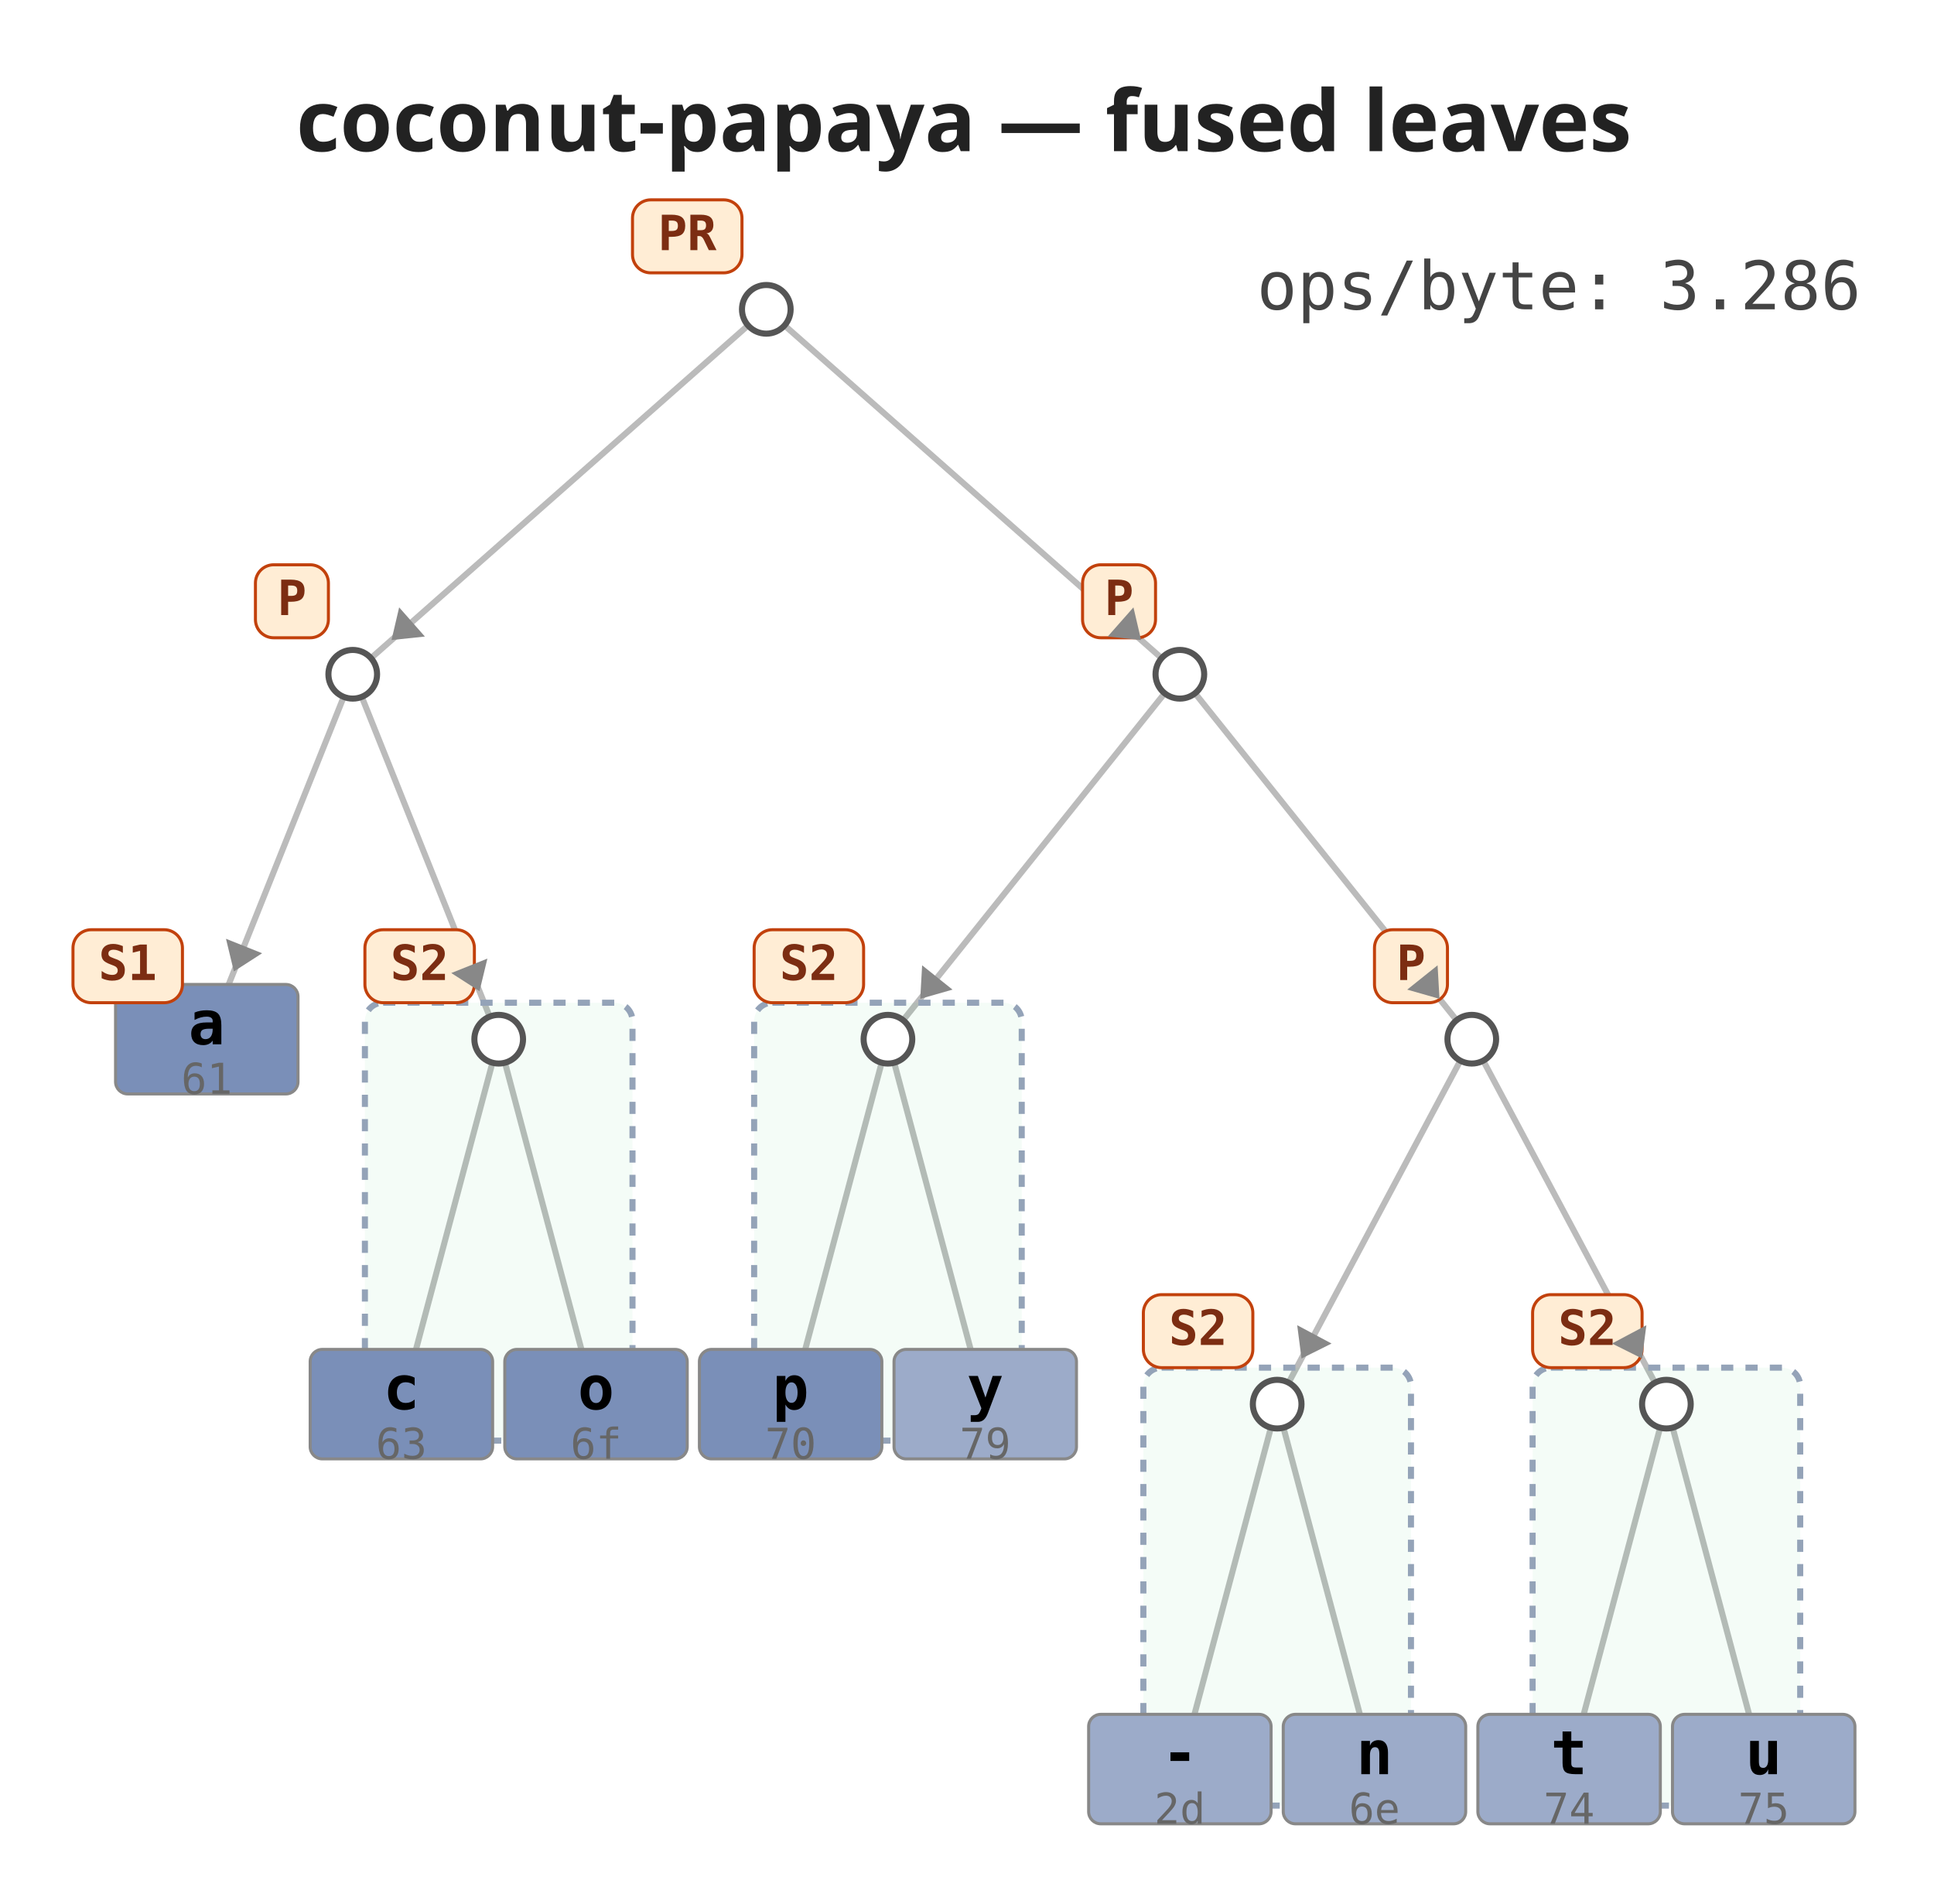
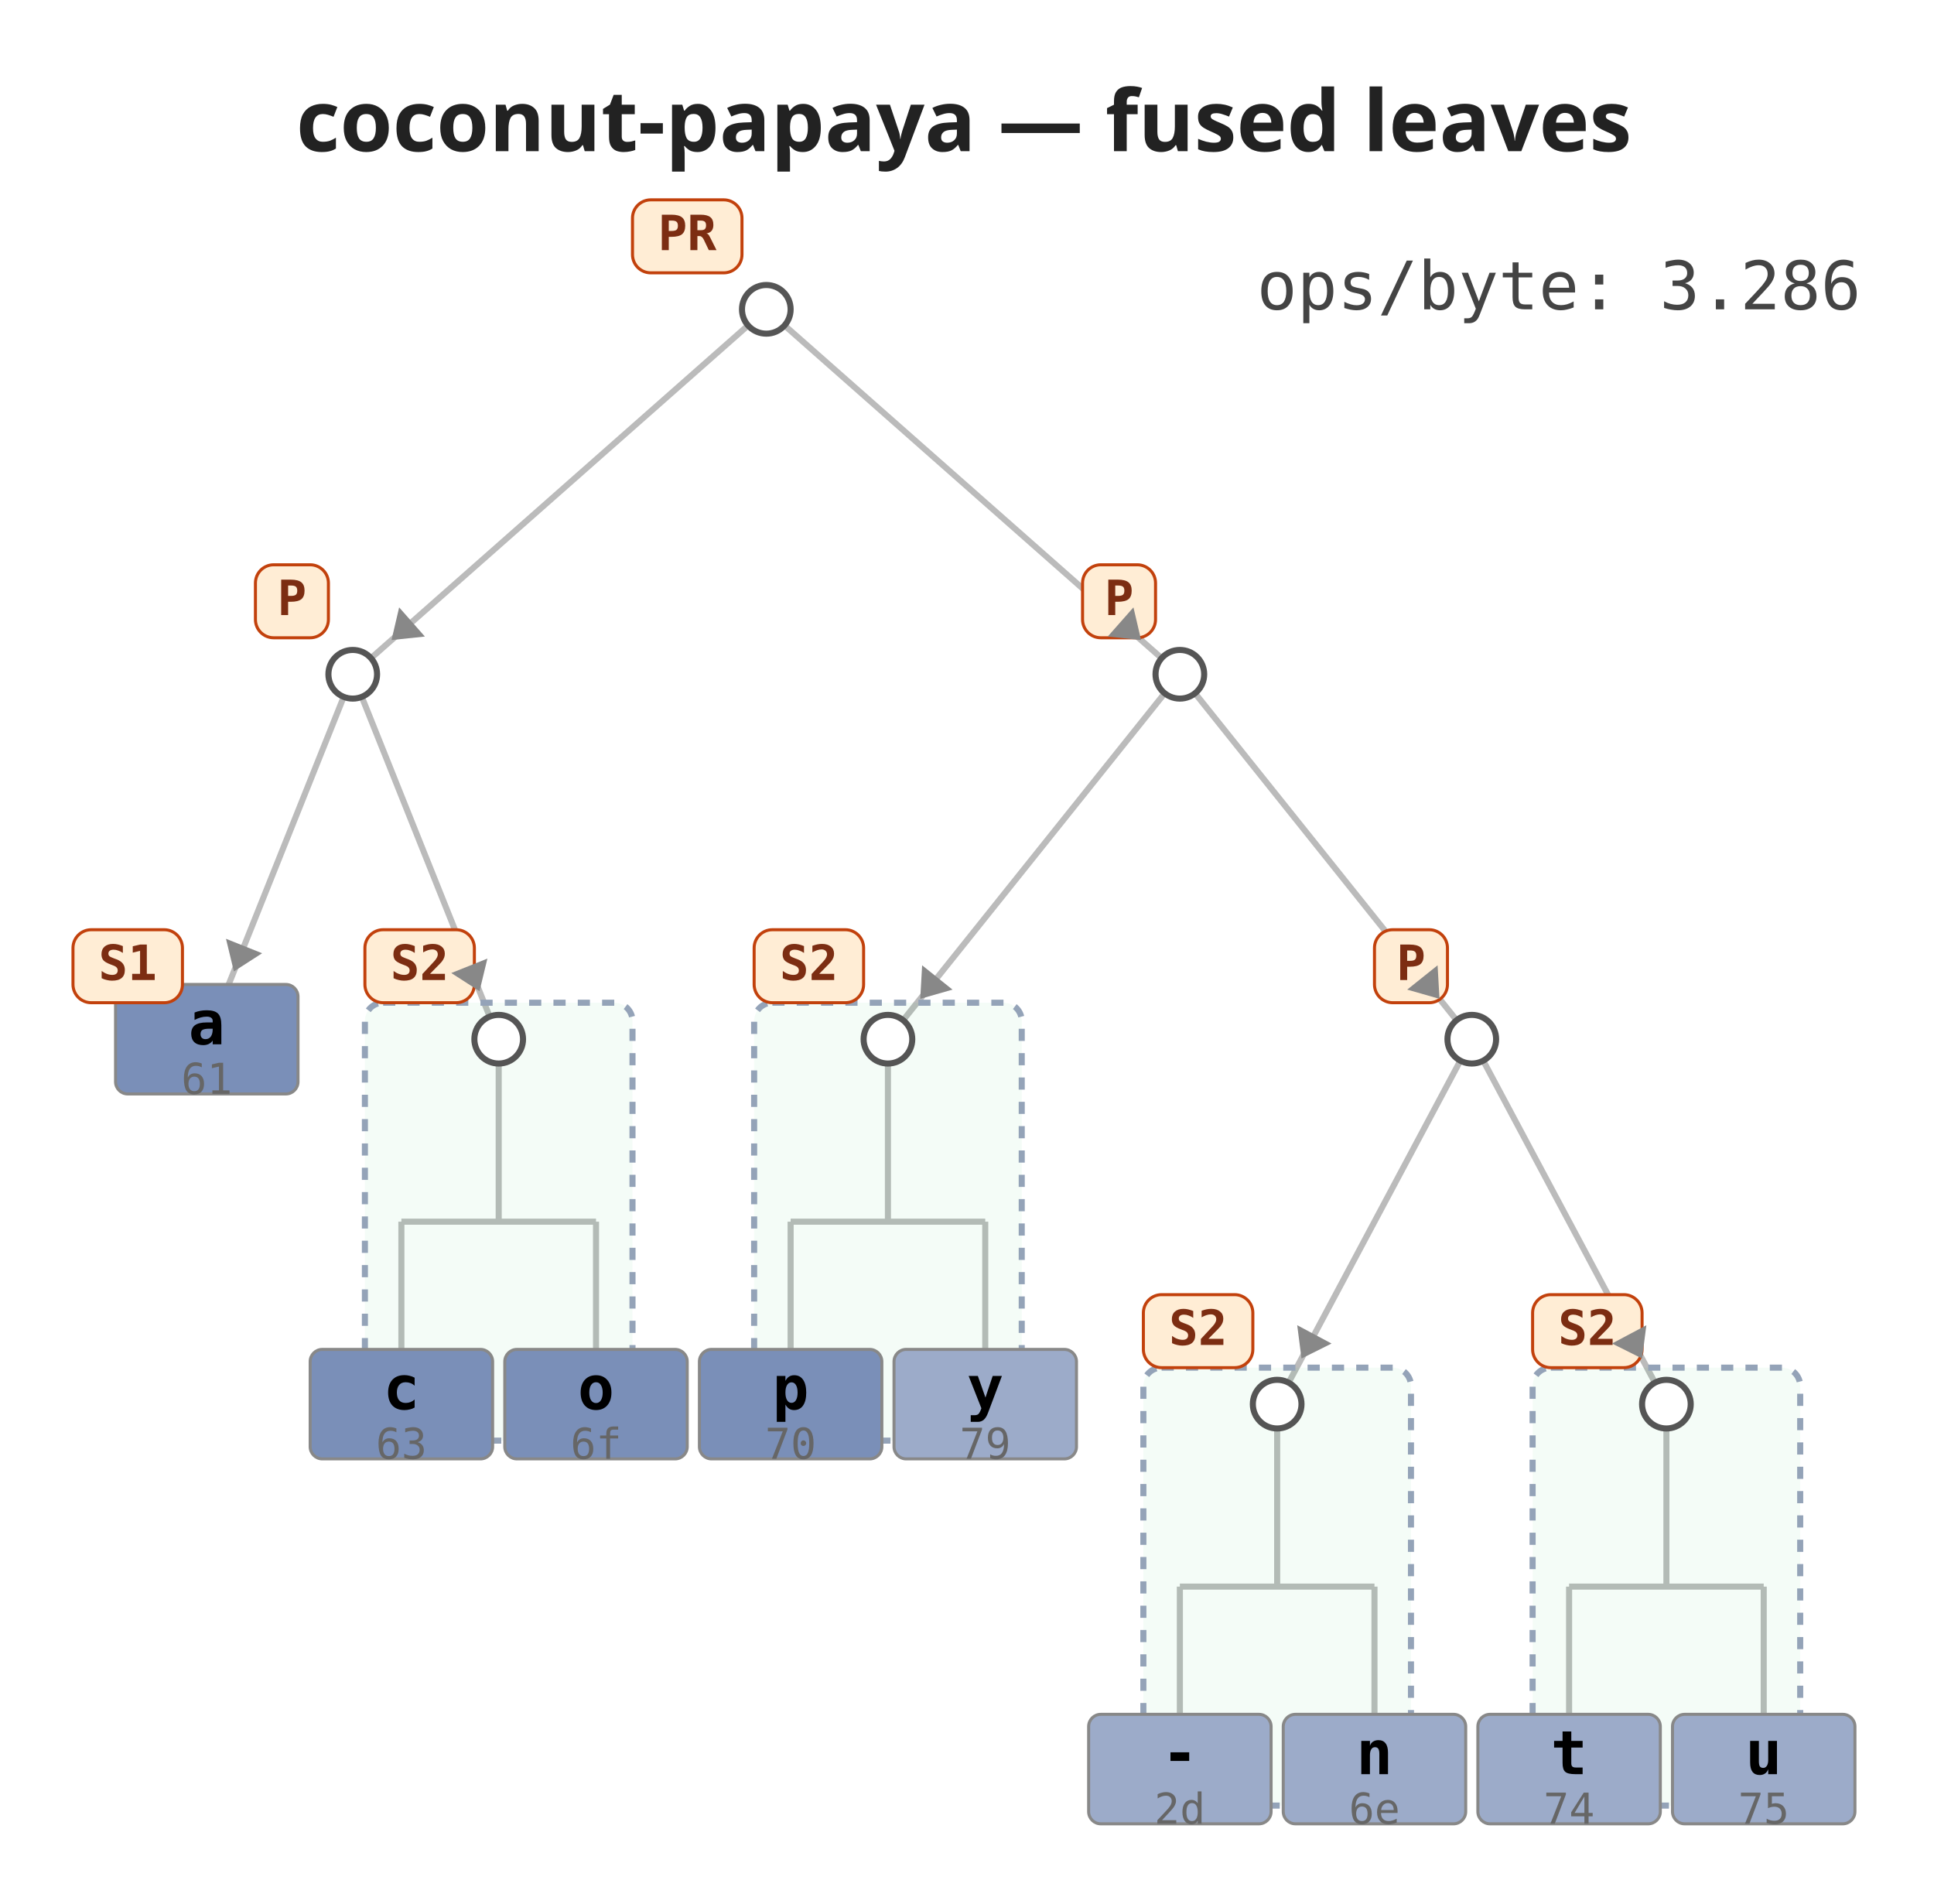
<svg xmlns="http://www.w3.org/2000/svg" id="tree-svg" width="318" height="313" viewBox="-4 -20.857 318 313">
  <style>#tree-svg { display: block; cursor: grab; }
#tree-svg:active { cursor: grabbing; }
#tree-svg .link { fill: none; stroke: rgb(187, 187, 187); stroke-width: 1px; }
#tree-svg .node-leaf rect { stroke: rgb(136, 136, 136); stroke-width: 0.5px; }
#tree-svg .node-internal circle { fill: rgb(255, 255, 255); stroke: rgb(85, 85, 85); stroke-width: 1px; }
#tree-svg .node-leaf text { font: 9px monospace; text-anchor: middle; dominant-baseline: middle; pointer-events: none; }
#tree-svg .node-leaf .leaf-char { font-size: 10px; font-weight: 600; }
#tree-svg .node-leaf .leaf-freq { font-size: 7px; fill: rgb(102, 102, 102); }
#tree-svg .flat-box { fill: rgb(34, 197, 94); stroke: rgb(217, 119, 6); stroke-dasharray: 3, 2; stroke-width: 1.5px; pointer-events: none; }
#tree-svg .pair-box { fill: rgb(34, 197, 94); stroke: rgb(148, 163, 184); stroke-dasharray: 2, 2; stroke-width: 1px; pointer-events: none; }
#tree-svg .flat-label { font: 600 10px monospace; fill: rgb(180, 83, 9); pointer-events: none; }
#tree-svg .pair-label { font: 9px monospace; fill: rgb(100, 116, 139); pointer-events: none; }
#tree-svg .skew-bar { stroke: rgb(68, 68, 68); stroke-width: 0.3px; }
#tree-svg .prim-bubble rect { fill: rgb(255, 237, 213); stroke: rgb(194, 65, 12); stroke-width: 0.5px; }
#tree-svg .prim-bubble text { font: 600 8px monospace; fill: rgb(124, 45, 18); text-anchor: middle; dominant-baseline: middle; pointer-events: none; }</style>
  <g>
    <path class="link" d="M122,30L54,90" />
    <path class="link" d="M122,30L190,90" />
    <path class="link" d="M54,90L30,150" />
    <path class="link" d="M54,90L78,150" />
    <path class="link" d="M190,90L142,150" />
    <path class="link" d="M190,90L238,150" />
-     <path class="link" d="M78,150L62,210" />
-     <path class="link" d="M78,150L94,210" />
-     <path class="link" d="M142,150L126,210" />
-     <path class="link" d="M142,150L158,210" />
    <path class="link" d="M238,150L206,210" />
    <path class="link" d="M238,150L270,210" />
-     <path class="link" d="M206,210L190,270" />
-     <path class="link" d="M206,210L222,270" />
-     <path class="link" d="M270,210L254,270" />
-     <path class="link" d="M270,210L286,270" />
+     <g class="fork">
+       <path class="link" d="M78,150L78,180" />
+       <path class="link" d="M62,180L94,180" />
+       <path class="link" d="M62,180L62,210" />
+       <path class="link" d="M94,180L94,210" />
+     </g>
+     <g class="fork">
+       <path class="link" d="M142,150L142,180" />
+       <path class="link" d="M126,180L158,180" />
+       <path class="link" d="M126,180L126,210" />
+       <path class="link" d="M158,180L158,210" />
+     </g>
+     <g class="fork">
+       <path class="link" d="M206,210L206,240" />
+       <path class="link" d="M190,240L222,240" />
+       <path class="link" d="M190,240L190,270" />
+       <path class="link" d="M222,240L222,270" />
+     </g>
+     <g class="fork">
+       <path class="link" d="M270,210L270,240" />
+       <path class="link" d="M254,240L286,240" />
+       <path class="link" d="M254,240L254,270" />
+       <path class="link" d="M286,240L286,270" />
+     </g>
    <rect class="pair-box" x="56" y="144" width="44" height="72" rx="3" fill-opacity="0.05" />
    <rect class="pair-box" x="120" y="144" width="44" height="72" rx="3" fill-opacity="0.05" />
    <rect class="pair-box" x="184" y="204" width="44" height="72" rx="3" fill-opacity="0.05" />
    <rect class="pair-box" x="248" y="204" width="44" height="72" rx="3" fill-opacity="0.05" />
    <g class="node-internal" data-node-id="0" transform="translate(122,30)">
      <circle r="4" style="stroke-width: 1px; fill: rgb(255, 255, 255); cursor: default;" />
      <g class="prim-bubble">
        <rect x="-22" y="-18" width="18" height="12" rx="3" />
        <text x="-13" y="-12">PR</text>
      </g>
    </g>
    <g class="node-internal" data-node-id="1" transform="translate(54,90)">
      <circle r="4" style="stroke-width: 1px; fill: rgb(255, 255, 255); cursor: default;" />
      <g class="prim-bubble">
        <rect x="-16" y="-18" width="12" height="12" rx="3" />
        <text x="-10" y="-12">P</text>
      </g>
    </g>
    <g class="node-internal" data-node-id="6" transform="translate(190,90)">
      <circle r="4" style="stroke-width: 1px; fill: rgb(255, 255, 255); cursor: default;" />
      <g class="prim-bubble">
        <rect x="-16" y="-18" width="12" height="12" rx="3" />
        <text x="-10" y="-12">P</text>
      </g>
    </g>
    <g class="node-internal" data-node-id="3" transform="translate(78,150)">
      <circle r="4" style="stroke-width: 1px; fill: rgb(255, 255, 255); cursor: default;" />
      <g class="prim-bubble">
        <rect x="-22" y="-18" width="18" height="12" rx="3" />
        <text x="-13" y="-12">S2</text>
      </g>
    </g>
    <g class="node-internal" data-node-id="7" transform="translate(142,150)">
      <circle r="4" style="stroke-width: 1px; fill: rgb(255, 255, 255); cursor: default;" />
      <g class="prim-bubble">
        <rect x="-22" y="-18" width="18" height="12" rx="3" />
        <text x="-13" y="-12">S2</text>
      </g>
    </g>
    <g class="node-internal" data-node-id="10" transform="translate(238,150)">
      <circle r="4" style="stroke-width: 1px; fill: rgb(255, 255, 255); cursor: default;" />
      <g class="prim-bubble">
        <rect x="-16" y="-18" width="12" height="12" rx="3" />
        <text x="-10" y="-12">P</text>
      </g>
    </g>
    <g class="node-internal" data-node-id="11" transform="translate(206,210)">
      <circle r="4" style="stroke-width: 1px; fill: rgb(255, 255, 255); cursor: default;" />
      <g class="prim-bubble">
        <rect x="-22" y="-18" width="18" height="12" rx="3" />
        <text x="-13" y="-12">S2</text>
      </g>
    </g>
    <g class="node-internal" data-node-id="14" transform="translate(270,210)">
      <circle r="4" style="stroke-width: 1px; fill: rgb(255, 255, 255); cursor: default;" />
      <g class="prim-bubble">
        <rect x="-22" y="-18" width="18" height="12" rx="3" />
        <text x="-13" y="-12">S2</text>
      </g>
    </g>
    <g class="node-leaf" transform="translate(30,150)">
      <rect x="-15" y="-9" width="30" height="18" rx="2" fill="hsl(220, 30%, 60%)" />
      <text class="leaf-char" y="-2">a</text>
      <text class="leaf-freq" y="7">61</text>
      <g class="prim-bubble">
        <rect x="-22" y="-18" width="18" height="12" rx="3" />
        <text x="-13" y="-12">S1</text>
      </g>
    </g>
    <g class="node-leaf" transform="translate(62,210)">
      <rect x="-15" y="-9" width="30" height="18" rx="2" fill="hsl(220, 30%, 60%)" />
      <text class="leaf-char" y="-2">c</text>
      <text class="leaf-freq" y="7">63</text>
    </g>
    <g class="node-leaf" transform="translate(94,210)">
      <rect x="-15" y="-9" width="30" height="18" rx="2" fill="hsl(220, 30%, 60%)" />
      <text class="leaf-char" y="-2">o</text>
      <text class="leaf-freq" y="7">6f</text>
    </g>
    <g class="node-leaf" transform="translate(126,210)">
      <rect x="-15" y="-9" width="30" height="18" rx="2" fill="hsl(220, 30%, 60%)" />
      <text class="leaf-char" y="-2">p</text>
      <text class="leaf-freq" y="7">70</text>
    </g>
    <g class="node-leaf" transform="translate(158,210)">
      <rect x="-15" y="-9" width="30" height="18" rx="2" fill="hsl(220, 30%, 70.006%)" />
      <text class="leaf-char" y="-2">y</text>
      <text class="leaf-freq" y="7">79</text>
    </g>
    <g class="node-leaf" transform="translate(190,270)">
      <rect x="-15" y="-9" width="30" height="18" rx="2" fill="hsl(220, 30%, 70.006%)" />
      <text class="leaf-char" y="-2">-</text>
      <text class="leaf-freq" y="7">2d</text>
    </g>
    <g class="node-leaf" transform="translate(222,270)">
      <rect x="-15" y="-9" width="30" height="18" rx="2" fill="hsl(220, 30%, 70.006%)" />
      <text class="leaf-char" y="-2">n</text>
      <text class="leaf-freq" y="7">6e</text>
    </g>
    <g class="node-leaf" transform="translate(254,270)">
      <rect x="-15" y="-9" width="30" height="18" rx="2" fill="hsl(220, 30%, 70.006%)" />
      <text class="leaf-char" y="-2">t</text>
      <text class="leaf-freq" y="7">74</text>
    </g>
    <g class="node-leaf" transform="translate(286,270)">
      <rect x="-15" y="-9" width="30" height="18" rx="2" fill="hsl(220, 30%, 70.006%)" />
      <text class="leaf-char" y="-2">u</text>
      <text class="leaf-freq" y="7">75</text>
    </g>
    <text class="tree-title" x="154.5" y="4" text-anchor="middle" style="font: 600 14px sans-serif; fill: rgb(34, 34, 34);">coconut-papaya — fused leaves</text>
    <text class="tree-label" x="302" y="30" text-anchor="end" style="font: 11px monospace; fill: rgb(68, 68, 68);">ops/byte: 3.286</text>
    <path class="flow-arrow" d="M-4.5,-3.2 L0,0 L-4.5,3.2 Z" fill="#888" pointer-events="none" transform="translate(60.37362,84.37622) rotate(138.5763)" />
    <path class="flow-arrow" d="M-4.5,-3.2 L0,0 L-4.5,3.2 Z" fill="#888" pointer-events="none" transform="translate(183.6264,84.37622) rotate(41.42367)" />
    <path class="flow-arrow" d="M-4.5,-3.2 L0,0 L-4.5,3.2 Z" fill="#888" pointer-events="none" transform="translate(34.45669,138.8583) rotate(111.8014)" />
    <path class="flow-arrow" d="M-4.5,-3.2 L0,0 L-4.5,3.2 Z" fill="#888" pointer-events="none" transform="translate(74.84318,142.1079) rotate(68.19859)" />
    <path class="flow-arrow" d="M-4.5,-3.2 L0,0 L-4.5,3.2 Z" fill="#888" pointer-events="none" transform="translate(147.3099,143.3626) rotate(128.6598)" />
    <path class="flow-arrow" d="M-4.5,-3.2 L0,0 L-4.5,3.2 Z" fill="#888" pointer-events="none" transform="translate(232.6901,143.3626) rotate(51.34019)" />
    <path class="flow-arrow" d="M-4.5,-3.2 L0,0 L-4.5,3.2 Z" fill="#888" pointer-events="none" transform="translate(210,202.5) rotate(118.0725)" />
    <path class="flow-arrow" d="M-4.5,-3.2 L0,0 L-4.5,3.2 Z" fill="#888" pointer-events="none" transform="translate(266,202.5) rotate(61.92751)" />
  </g>
</svg>
